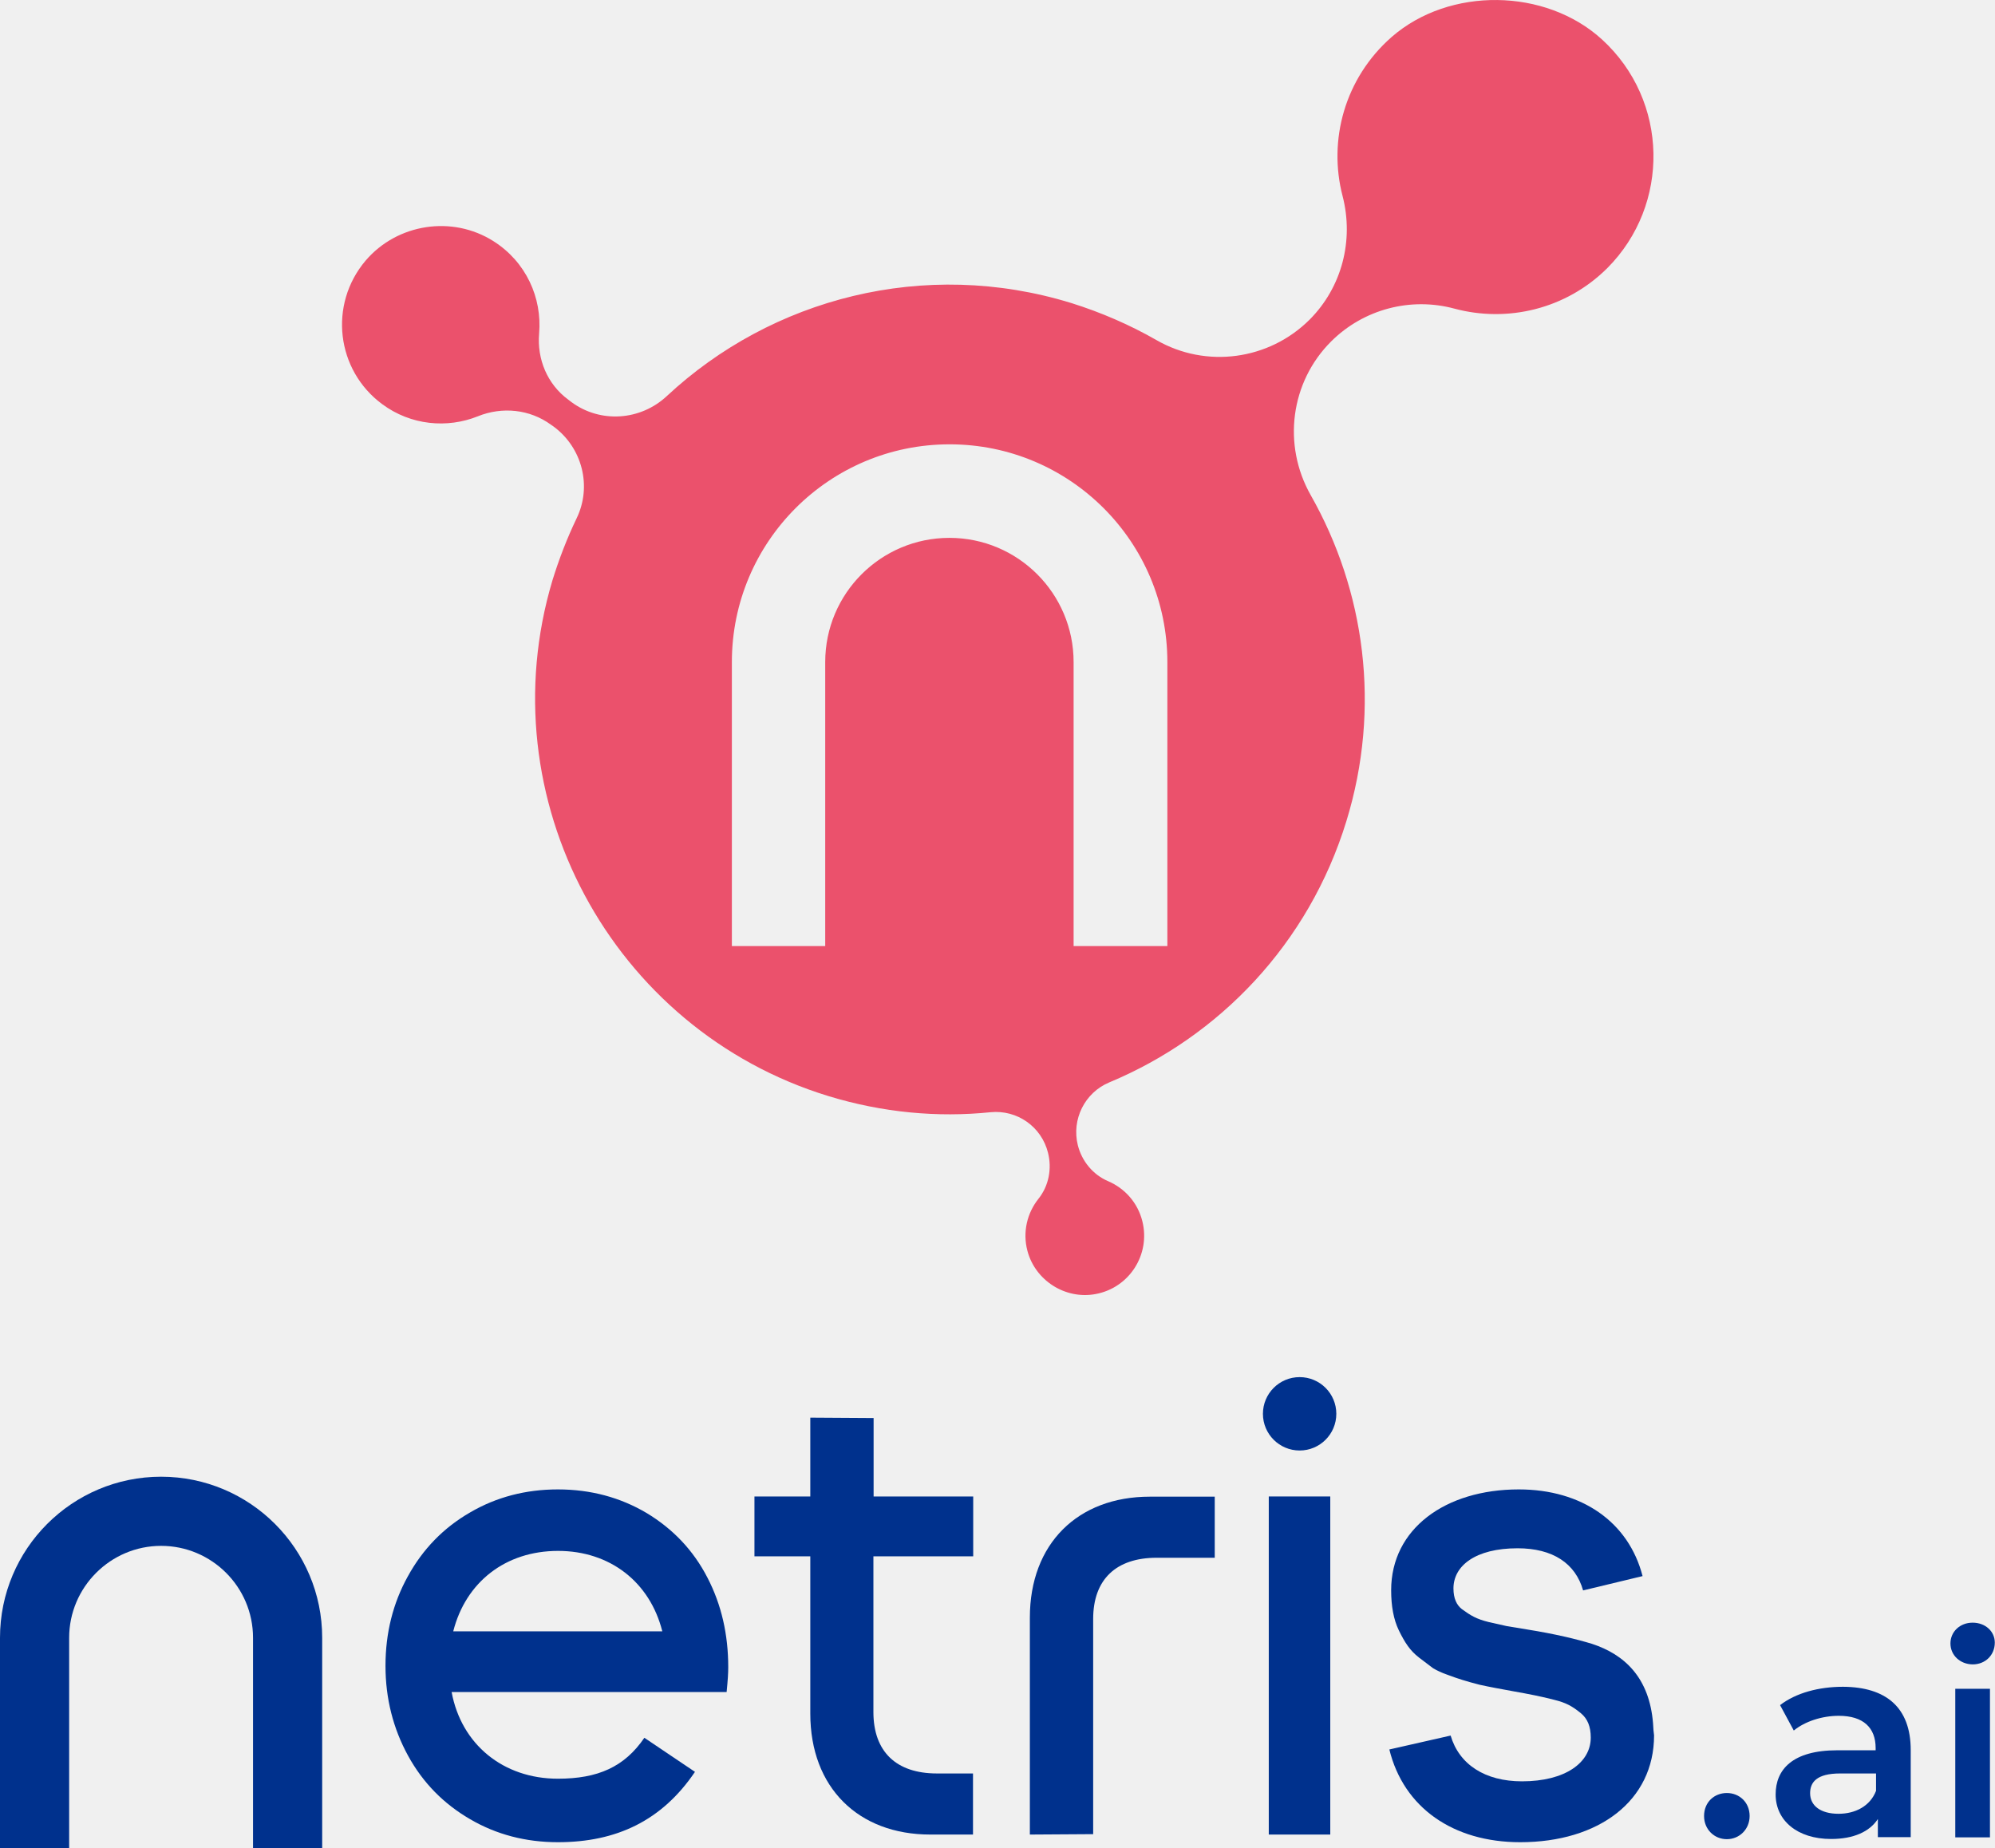
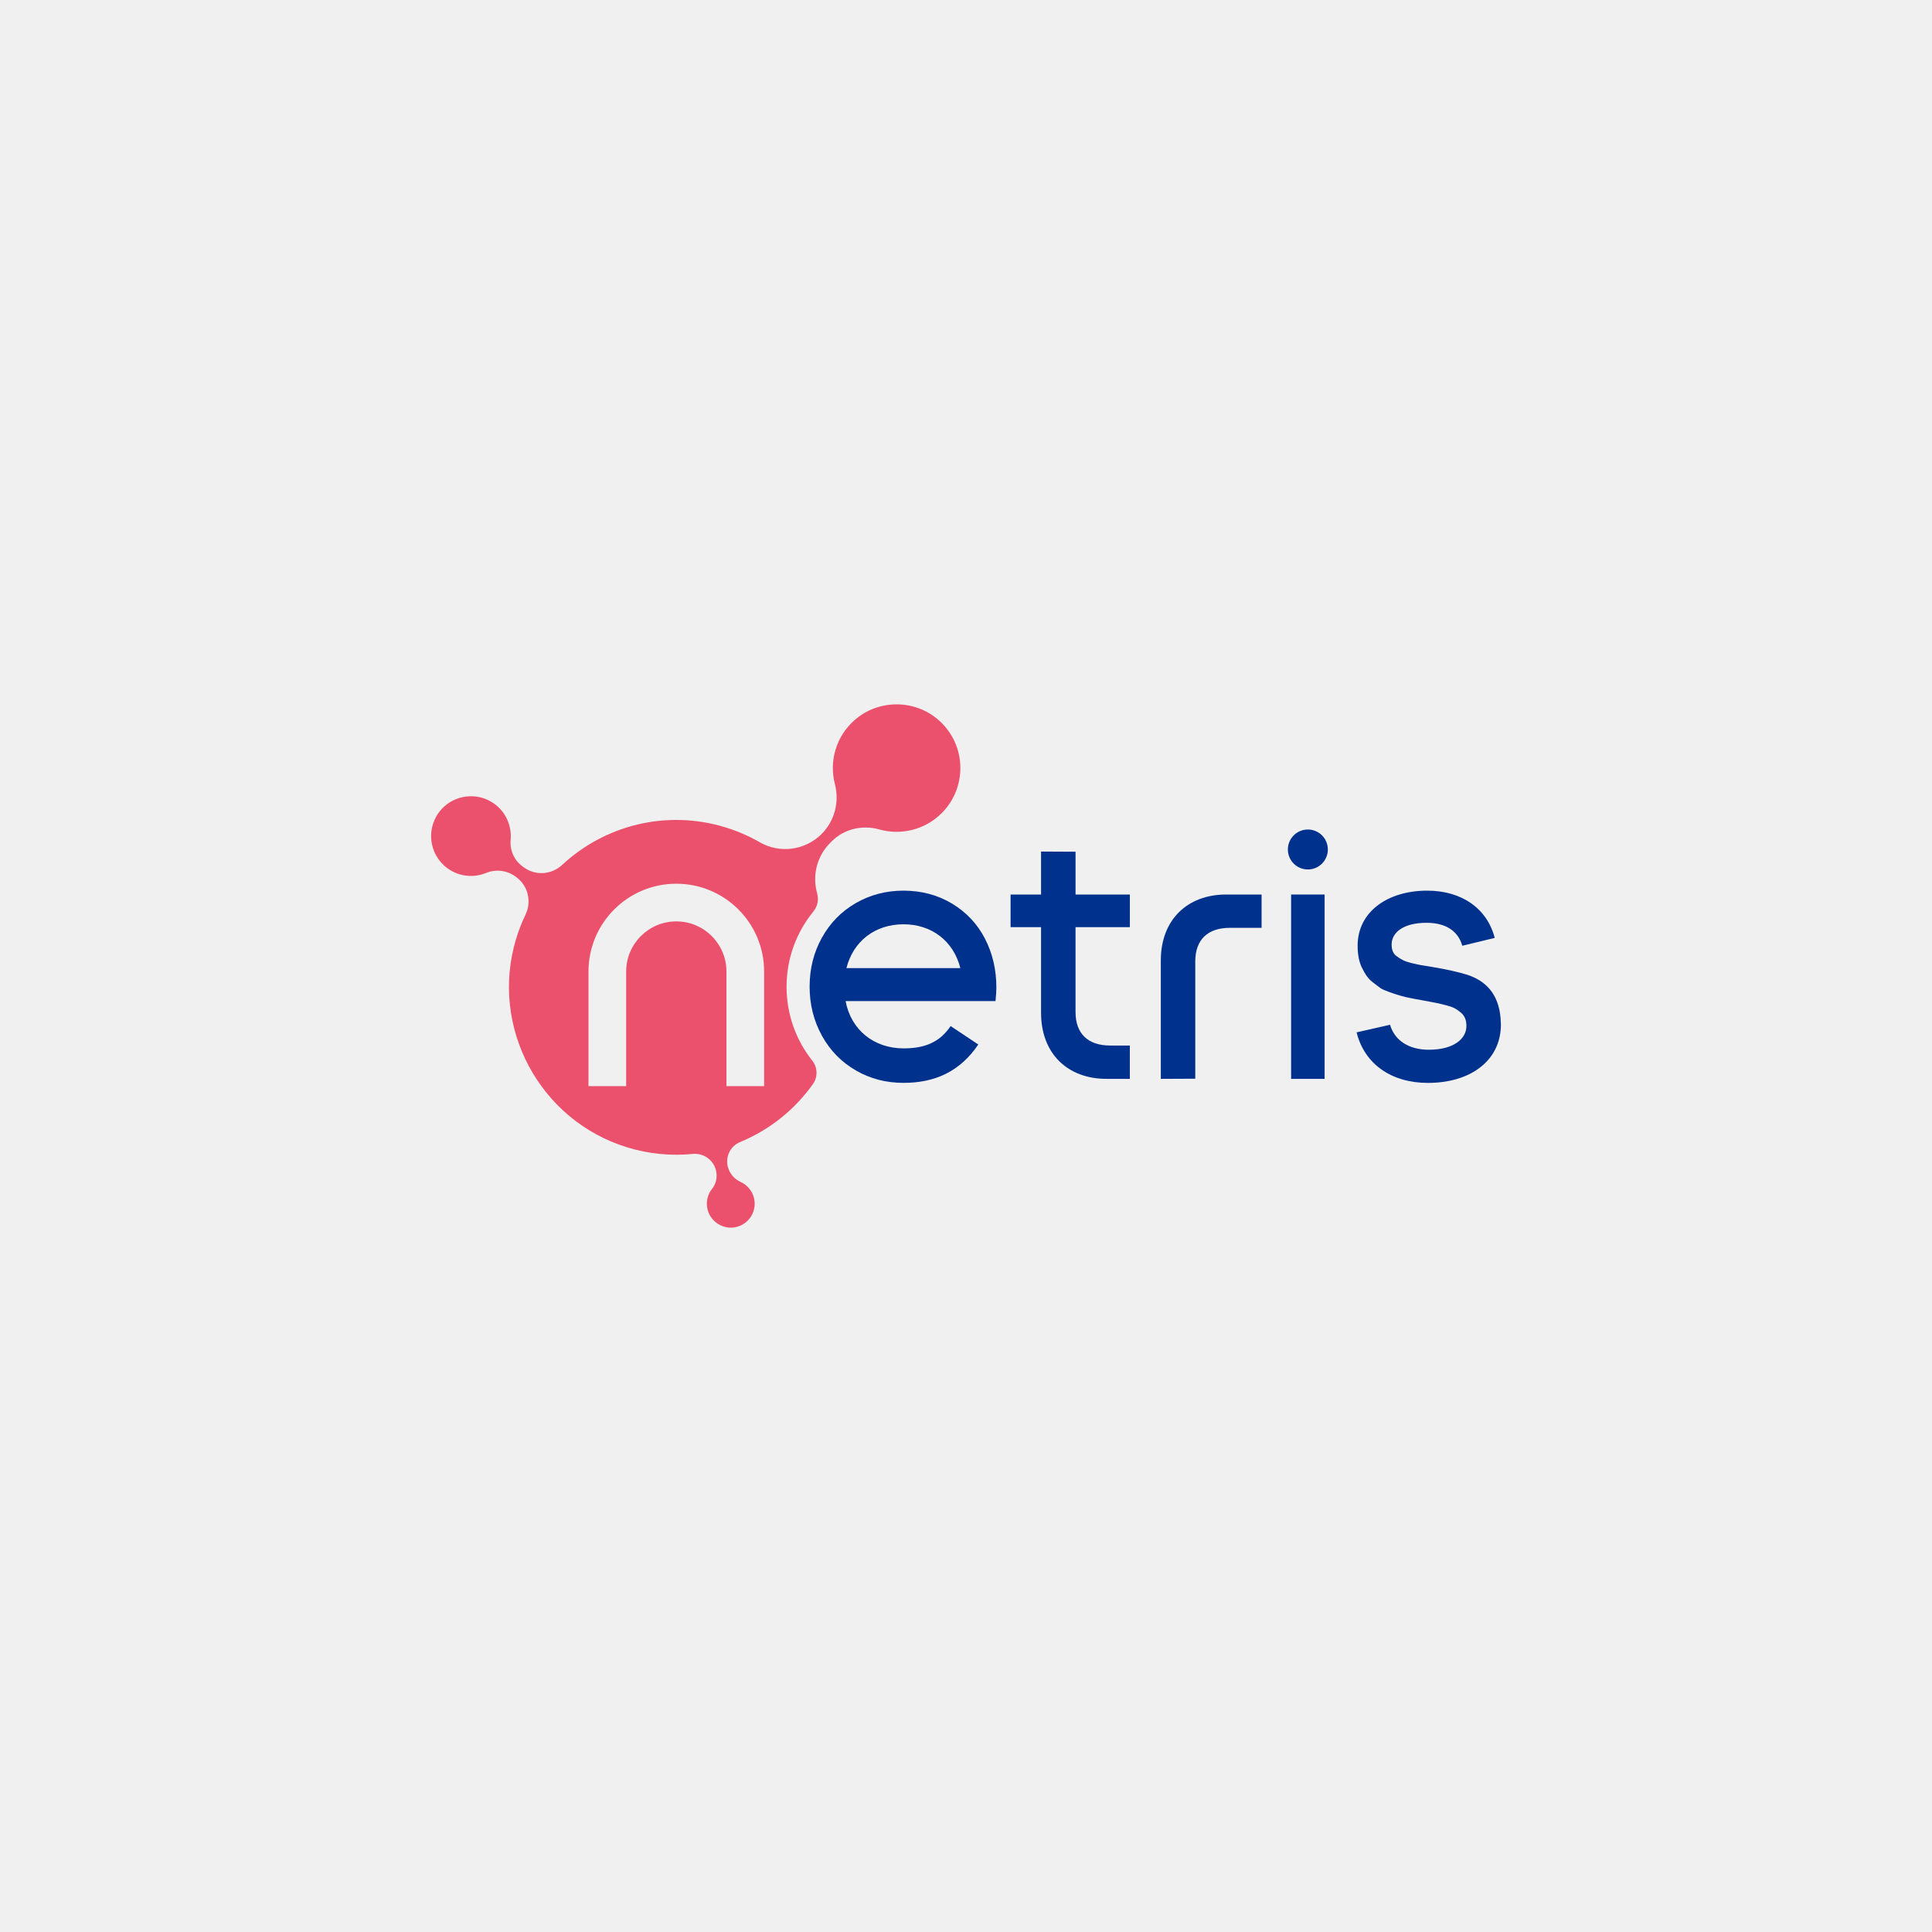
- <svg xmlns="http://www.w3.org/2000/svg" version="1.1" id="Layer_1" x="0px" y="0px" viewBox="0 0 989.5 916.6" style="enable-background:new 0 0 989.5 916.6;" xml:space="preserve">
+ <svg xmlns="http://www.w3.org/2000/svg" version="1.1" x="0px" y="0px" viewBox="0 0 1080 1080" style="enable-background:new 0 0 1080 1080;" xml:space="preserve">
  <style type="text/css">
- 	.st0{fill:#00318D;}
- 	.st1{fill:#EB516C;}
+ 	.st0{display:none;}
+ 	.st1{display:inline;fill:#EB516C;}
+ 	.st2{display:inline;fill:#00318D;}
+ 	.st3{fill:#BCBEC0;}
+ 	.st4{fill:#FFFFFF;}
+ 	.st5{fill:none;stroke:#6D6E71;stroke-width:1.223;stroke-miterlimit:10;}
+ 	.st6{fill:none;stroke:#6D6E71;stroke-width:0.306;stroke-miterlimit:10;}
+ 	.st7{fill:none;stroke:#6D6E71;stroke-width:0.301;stroke-miterlimit:10;}
+ 	.st8{fill:#EB516C;}
+ 	.st9{fill:#00318D;}
+ 	.st10{fill:#231F20;}
</style>
-   <g>
+   <g id="Layer_2" class="st0">
+ </g>
+   <g id="Layer_1">
    <g>
      <g>
+         <path class="st8" d="M413.66,638.44c16.19-6.67,30.43-17.83,40.77-32.44c2.81-3.96,2.66-9.29-0.36-13.09     c-9-11.35-14.38-25.7-14.38-41.31c0-15.97,5.63-30.62,15.01-42.09c2.32-2.84,3.1-6.6,2.1-10.13c-2.81-9.89-0.23-20.74,7.31-28.24     l0.85-0.85c6.95-6.95,17.12-9.29,26.59-6.63c11.97,3.36,25.36,0.35,34.8-9.05c14.5-14.44,13.99-38.26-1.6-52.02     c-13.25-11.71-33.51-11.8-46.86-0.2c-10.72,9.31-14.45,23.35-11.18,35.95c2.59,9.99-0.14,20.61-7.46,27.9l0,0     c-9.16,9.12-23.3,11.04-34.5,4.6c-5.96-3.43-12.4-6.25-19.25-8.35c-33.13-10.16-67.57-1.03-91.24,20.99     c-5.94,5.52-14.89,6.19-21.42,1.38l-0.84-0.62c-4.65-3.43-7.08-9.05-6.55-14.8c0.75-8.16-3.01-16.51-10.71-21.17     c-8.93-5.4-20.71-3.74-27.79,3.93c-9.17,9.94-7.47,25.32,3.1,33.11c6.48,4.78,14.7,5.52,21.65,2.68     c5.45-2.22,11.66-1.52,16.4,1.97l0.58,0.43c6.55,4.82,8.59,13.6,5.07,20.93c-2.1,4.38-3.89,8.98-5.33,13.78     c-14.7,49.09,13.27,101.32,62.27,116.3c12.22,3.74,24.61,4.84,36.57,3.65c5.98-0.6,11.49,3.29,12.96,9.12l0,0     c0.91,3.6,0.18,7.46-2.14,10.36c-2.56,3.19-3.63,7.51-2.5,11.78c1.78,6.77,8.69,11.08,15.55,9.7c7.53-1.52,12.19-9,10.34-16.37     c-1.03-4.11-3.87-7.29-7.44-8.91c-3.46-1.57-6.07-4.58-7.09-8.24l-0.01-0.02C405.34,646.76,408.19,640.7,413.66,638.44z      M406.09,607.15v-64.06c0-15.45-12.57-28.03-28.03-28.03c-15.45,0-28.03,12.57-28.03,28.03v64.06h-21.06v-64.06     c0-27.11,21.98-49.09,49.09-49.09s49.09,21.98,49.09,49.09v64.06H406.09z" />
+       </g>
+       <g>
        <g>
-           <path class="st0" d="M361.2,827c0-16.1-3.3-30.9-10.3-44.4c-7-13.6-17.1-24.2-30.2-32.1c-13-7.7-27.7-11.7-44-11.7      c-15.9,0-30.5,3.8-43.5,11.4c-13.2,7.6-23.5,18.2-30.9,31.7c-7.4,13.3-11.1,28.2-11.1,44.4c0,16.2,3.8,31.1,11.2,44.6      c7.4,13.5,17.7,23.9,30.8,31.5c13,7.6,27.6,11.4,43.5,11.4c29.2,0,51.7-10.8,68-34.9L319.6,862v0c-9.9,14.5-23.1,20.3-42.9,20.3      c-27.1,0-47.9-17-52.7-43h136.4C361,833.2,361.2,830,361.2,827z M224.8,809.2c6.2-24.4,25.9-39.9,52-39.9      c25.6,0,45.5,15.3,51.7,39.9H224.8z" />
+           <path class="st9" d="M556.97,552.07c0-9.87-2.05-19-6.34-27.28c-4.28-8.38-10.52-14.9-18.53-19.74      c-8.01-4.75-17.04-7.17-27.01-7.17c-9.78,0-18.71,2.33-26.72,6.98c-8.1,4.66-14.43,11.17-18.99,19.46      c-4.56,8.2-6.8,17.32-6.8,27.28c0,9.96,2.33,19.09,6.89,27.38c4.56,8.29,10.89,14.71,18.9,19.37      c8.01,4.66,16.95,6.98,26.72,6.98c17.94,0,31.79-6.66,41.78-21.45l-15.44-10.29v-0.01c-6.07,8.9-14.18,12.47-26.34,12.47      c-16.67,0-29.43-10.43-32.4-26.45h83.81C556.87,555.88,556.97,553.93,556.97,552.07z M473.16,541.17      c3.81-14.99,15.92-24.49,31.93-24.49c15.74,0,27.94,9.4,31.75,24.49H473.16z" />
        </g>
        <g>
-           <path class="st0" d="M482.7,772v-29.7h-49.4v-38.9l-31.4-0.2v39.1h-27.7V772h27.7v78c0,36.7,23.8,60,59.5,60h21.2v-30.3h-17.9      c-20.2,0-31.5-10.8-31.5-30.5V772H482.7z" />
+           <path class="st9" d="M631.6,518.29v-18.25h-30.36v-23.93l-19.28-0.09v24.02h-17.04v18.25h17.04v47.92      c0,22.53,14.62,36.88,36.59,36.88h13.04v-18.63h-10.99c-12.38,0-19.37-6.61-19.37-18.72v-47.45H631.6z" />
        </g>
        <g>
-           <path class="st0" d="M629.3,742.3V910h30.5V742.3H629.3z" />
+           <path class="st9" d="M721.74,500.04V603.1h18.72V500.04H721.74z" />
        </g>
        <g>
-           <path class="st0" d="M819.9,854.9c-1.8-22.7-14.1-34.2-30.3-39.5c-7.9-2.4-18.3-4.9-32-7.1l-10.3-1.7c-2.4-0.5-5.5-1.2-8.9-2      c-6.1-1.5-8.9-3.2-13.3-6.4c-2.6-2-4.2-5.3-4.2-10.3c0-11.2,10.9-19.9,31.8-19.9c17.5,0,28.7,7.5,32.5,20.9l29.5-7.1      c-6.9-26.8-30.1-43-61.4-43c-36.5,0-63.3,19.6-63.3,50c0,7.9,1.2,14.5,3.8,19.9c3,6.1,5.5,10,10,13.5c3.2,2.4,5.5,4.2,7,5.3      c2,1.2,4.4,2.3,7,3.2c5.3,2,9.5,3.3,16.1,5c4.9,1.1,10.5,2.1,16.5,3.2c7.9,1.4,14.5,2.7,20.2,4.2c6.2,1.5,9.2,3.2,13.6,6.8      c3.2,2.7,4.8,6.5,4.8,12c0,12.4-12.6,21.7-34.1,21.7c-18.4,0-31.2-8.4-35.4-22.7l-30.4,6.9c7.1,28.9,31.7,46,64.9,46      c38.9,0,66.4-20.5,66.4-53C820.2,859.4,820,857.4,819.9,854.9z" />
+           <path class="st9" d="M838.83,569.2c-1.12-13.96-8.66-21.04-18.63-24.3c-4.84-1.49-11.27-2.98-19.65-4.38l-6.33-1.02      c-1.49-0.28-3.35-0.75-5.49-1.21c-3.73-0.94-5.49-1.96-8.2-3.91c-1.59-1.21-2.61-3.26-2.61-6.33c0-6.89,6.7-12.2,19.56-12.2      c10.73,0,17.63,4.61,19.95,12.83l18.13-4.38c-4.26-16.5-18.5-26.42-37.7-26.42c-22.45,0-38.93,12.02-38.93,30.73      c0,4.84,0.74,8.94,2.33,12.2c1.86,3.73,3.35,6.15,6.14,8.29c1.96,1.49,3.36,2.61,4.29,3.26c1.21,0.75,2.7,1.4,4.28,1.96      c3.26,1.21,5.87,2.05,9.87,3.07c2.98,0.65,6.43,1.3,10.15,1.95c4.84,0.84,8.94,1.68,12.38,2.61c3.82,0.93,5.68,1.95,8.38,4.19      c1.95,1.68,2.98,4.01,2.98,7.36c0,7.63-7.73,13.31-20.95,13.31c-11.28,0-19.15-5.14-21.74-13.96l-18.69,4.24      c4.39,17.75,19.49,28.26,39.87,28.26c23.93,0,40.79-12.57,40.79-32.6C839.01,571.99,838.92,570.78,838.83,569.2z" />
        </g>
        <g>
-           <circle class="st0" cx="644.6" cy="701.3" r="18.2" />
+           <circle class="st9" cx="731.1" cy="474.87" r="11.17" />
        </g>
        <g>
-           <path class="st0" d="M542.2,803.1c0-19.7,11.4-30.4,31.5-30.4h28.8v-30.3h-32.2c-35.7,0-59.5,23.3-59.5,60V910l31.4-0.2V803.1z" />
+           <path class="st9" d="M668.17,537.37c0-12.1,6.98-18.71,19.36-18.71h17.7v-18.62h-19.76c-21.96,0-36.57,14.34-36.57,36.86v66.19      l19.26-0.09V537.37z" />
        </g>
      </g>
-       <g>
-         <path class="st0" d="M845.2,900.8c0-6.9,5.1-11.4,11.3-11.4c6.2,0,11.3,4.6,11.3,11.4c0,6.6-5.1,11.5-11.3,11.5     C850.3,912.3,845.2,907.5,845.2,900.8z" />
-         <path class="st0" d="M947.7,868.1v43.2h-16.3v-9c-4.1,6.3-12.1,9.9-23.2,9.9c-16.8,0-27.5-9.2-27.5-22.1     c0-12.3,8.3-21.9,30.6-21.9h19v-1.1c0-10.1-6.1-16-18.3-16c-8.3,0-16.8,2.8-22.3,7.3l-6.8-12.6c7.9-6.1,19.3-9.1,31.2-9.1     C935.4,836.8,947.7,846.9,947.7,868.1z M930.5,888.3v-8.6h-17.8c-11.7,0-14.9,4.4-14.9,9.8c0,6.2,5.2,10.2,14.1,10.2     C920.2,899.7,927.6,895.9,930.5,888.3z" />
-         <path class="st0" d="M967.4,815.2c0-5.8,4.7-10.3,11-10.3s11,4.3,11,9.9c0,6.1-4.6,10.8-11,10.8     C972.1,825.5,967.4,821,967.4,815.2z M969.8,837.7H987v73.7h-17.2V837.7z" />
-       </g>
-       <path class="st0" d="M125.5,916.6V812.4c0-25.2-20.5-45.6-45.6-45.6s-45.6,20.5-45.6,45.6v104.3H0V812.4    c0-44.1,35.8-79.9,79.9-79.9s79.9,35.8,79.9,79.9v104.3H125.5z" />
-     </g>
-     <g>
-       <path class="st1" d="M794.6,19.6c-28-25.6-75.7-26.2-104.3-1.3c-23.4,20.5-31.6,51.3-24.4,78.9c5.7,22-0.3,45.3-16.4,61.4l0,0    c-20.1,20-51.2,24.3-75.9,10.1c-13.1-7.5-27.3-13.7-42.3-18.4c-72.8-22.4-148.6-2.3-200.6,46.2c-13.1,12.2-32.9,13.5-47.2,3    l-1.7-1.3c-10.3-7.6-15.5-20-14.4-32.8c1.5-17.6-6.4-35.5-22.7-45.8c-20.4-12.9-47.6-8.7-63.3,9.6c-18.6,21.9-14.6,54.5,8.2,71.3    c14.2,10.5,32.2,12.1,47.4,6c12.1-4.9,25.8-3.5,36.3,4.2l1.3,0.9c14.2,10.5,19.1,29.6,11.4,45.5c-4.7,9.8-8.7,20.1-12,30.8    c-32.3,108,29.2,222.8,136.9,255.8c26.9,8.2,54.1,10.7,80.4,8c13.2-1.3,25.3,7.2,28.5,20.1v0c2,7.9,0.4,16.4-4.7,22.8    c-5.6,7-8,16.5-5.5,25.9c3.9,14.7,18.8,24.2,33.8,21.4c16.8-3.1,27.3-19.7,23.2-36.1c-2.3-9.3-8.8-16.4-17-19.9    c-7.5-3.2-13-9.9-15-17.8l0,0c-3.2-12.8,3.4-26.1,15.6-31.2c54.5-22.7,98.9-68.7,117.6-129.6c17.3-56.3,9.2-114.3-17.7-161.7    c-14.1-24.9-10.1-56.1,10.2-76.3l0,0c16-15.9,39.3-22.1,61.1-16.2c26.1,7,55.2,0.4,75.8-20.1C828.5,101.6,827.8,50,794.6,19.6z     M578.8,469.3h-46.3V328.4c0-34-27.6-61.6-61.6-61.6c-34,0-61.6,27.6-61.6,61.6v140.9h-46.3V328.4c0-59.6,48.3-108,108-108    c59.6,0,108,48.3,108,108V469.3z" />
    </g>
  </g>
</svg>
